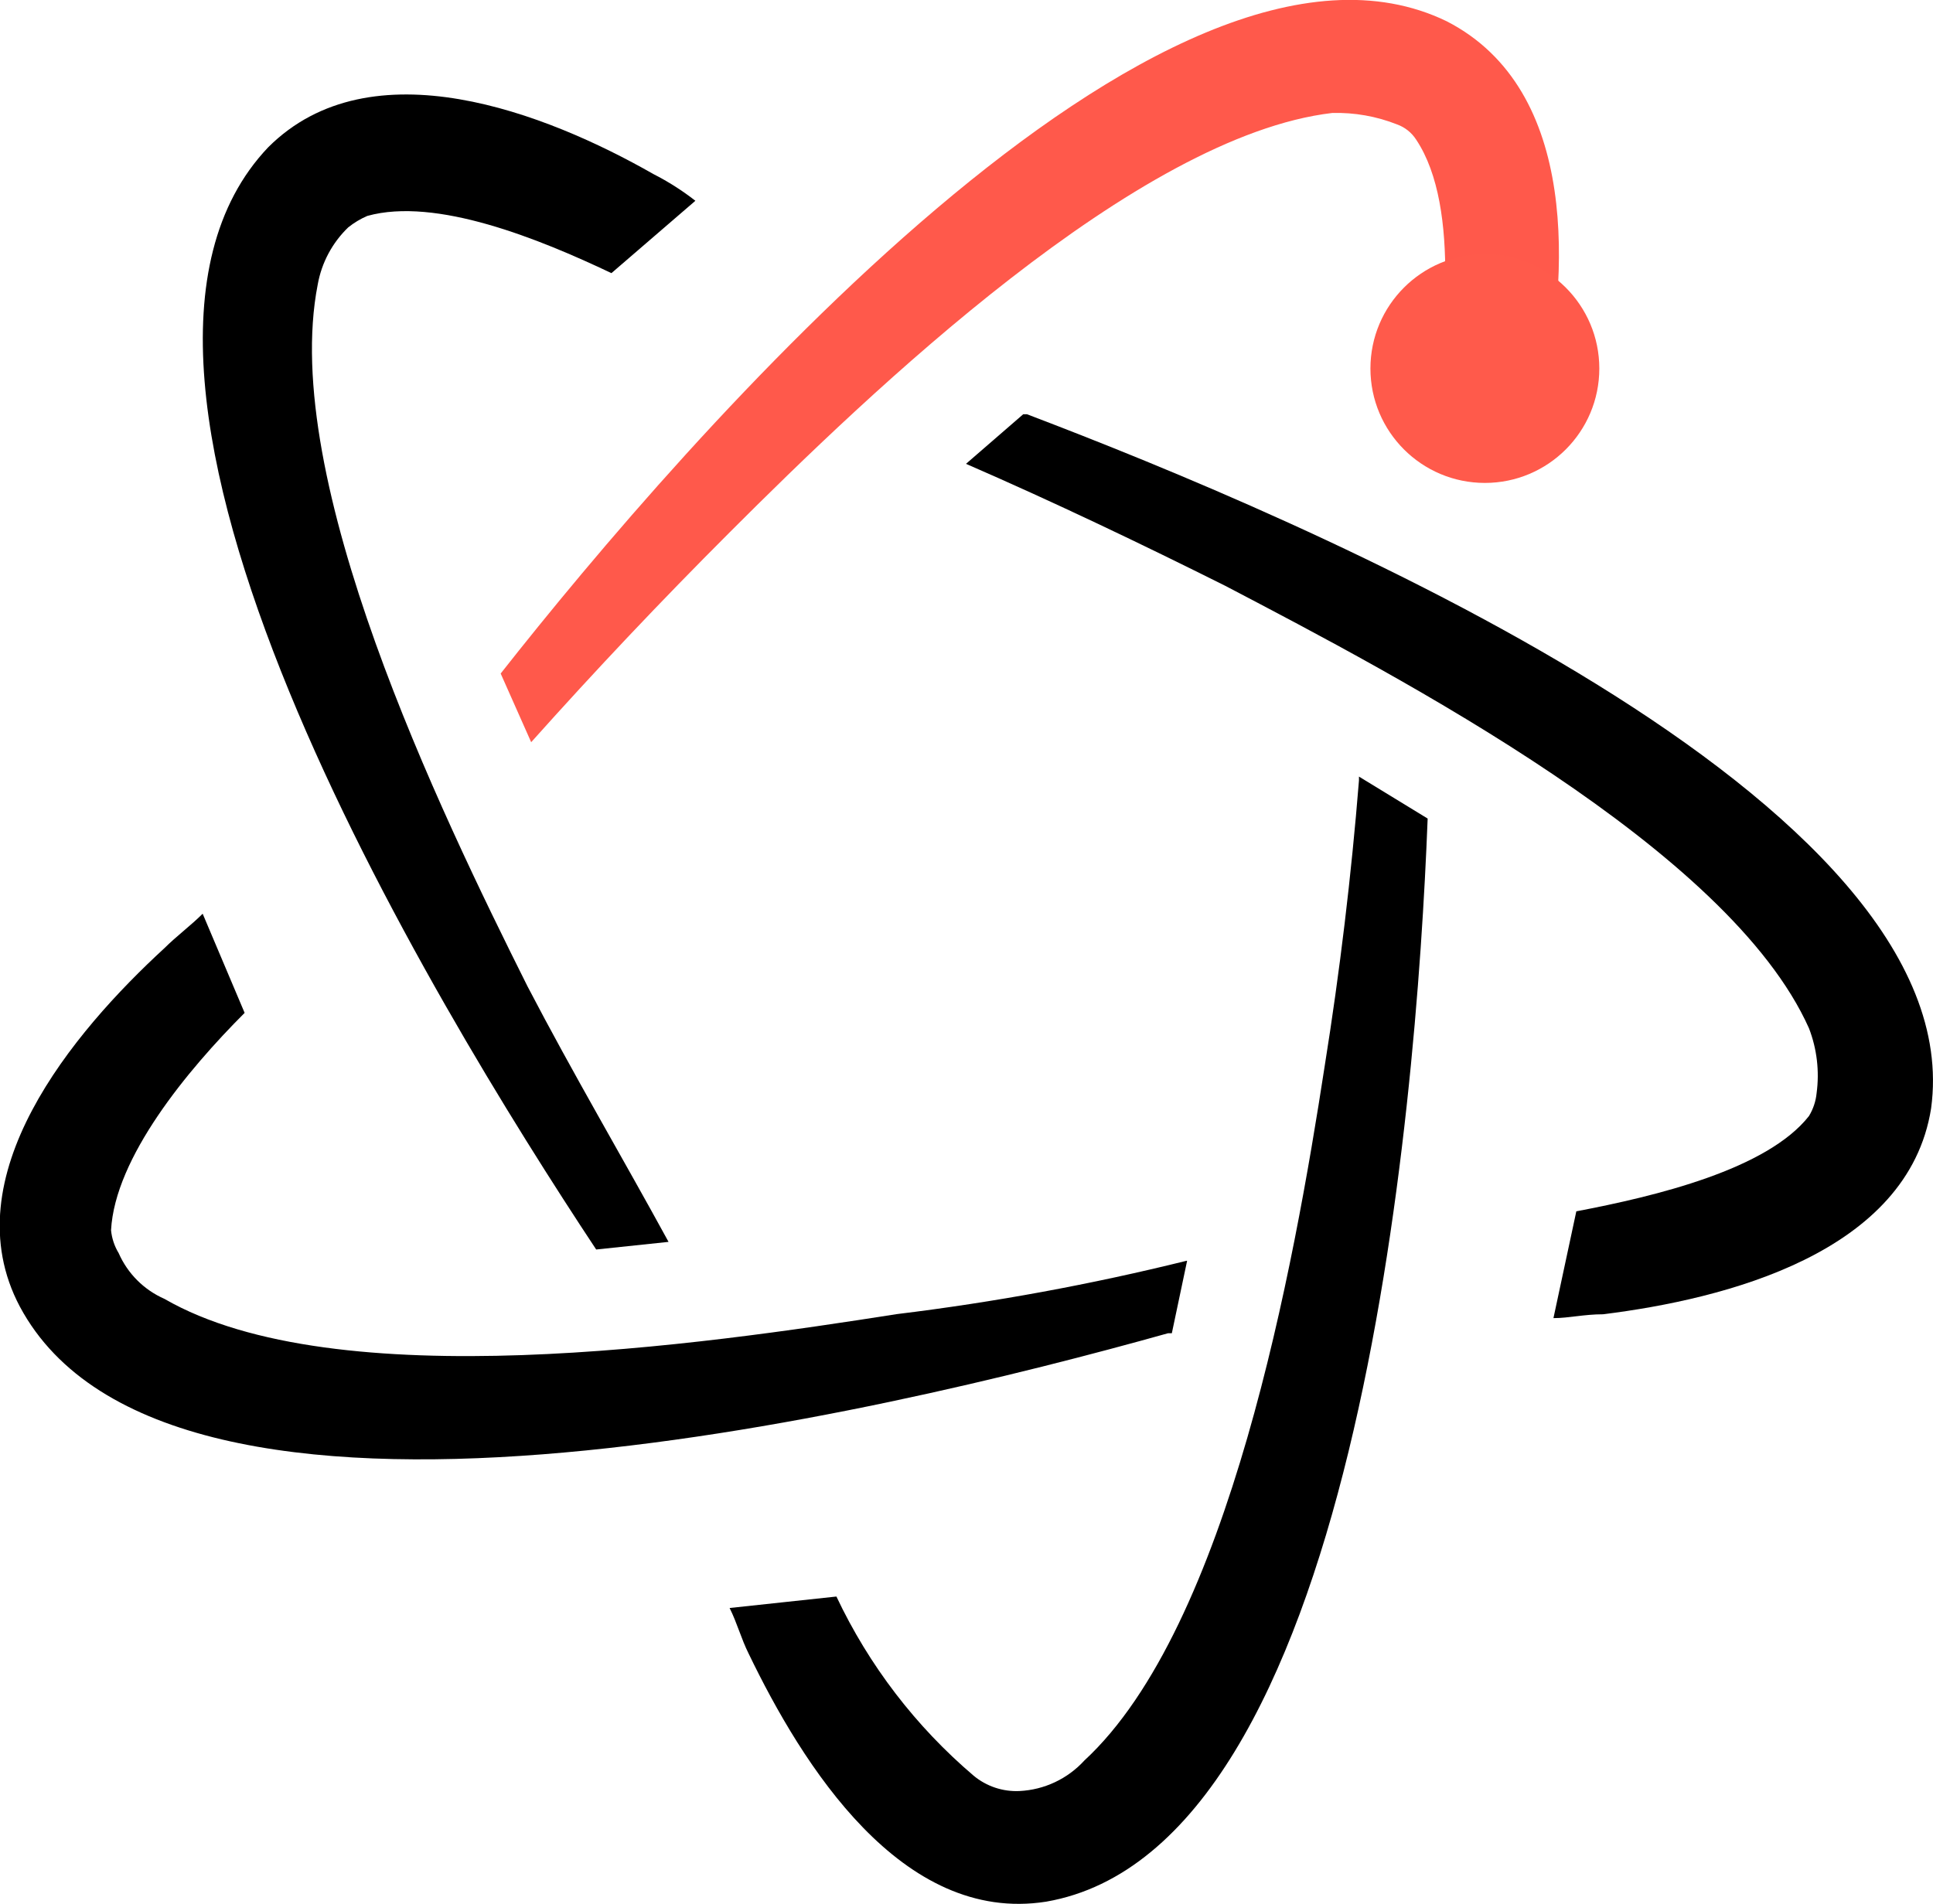
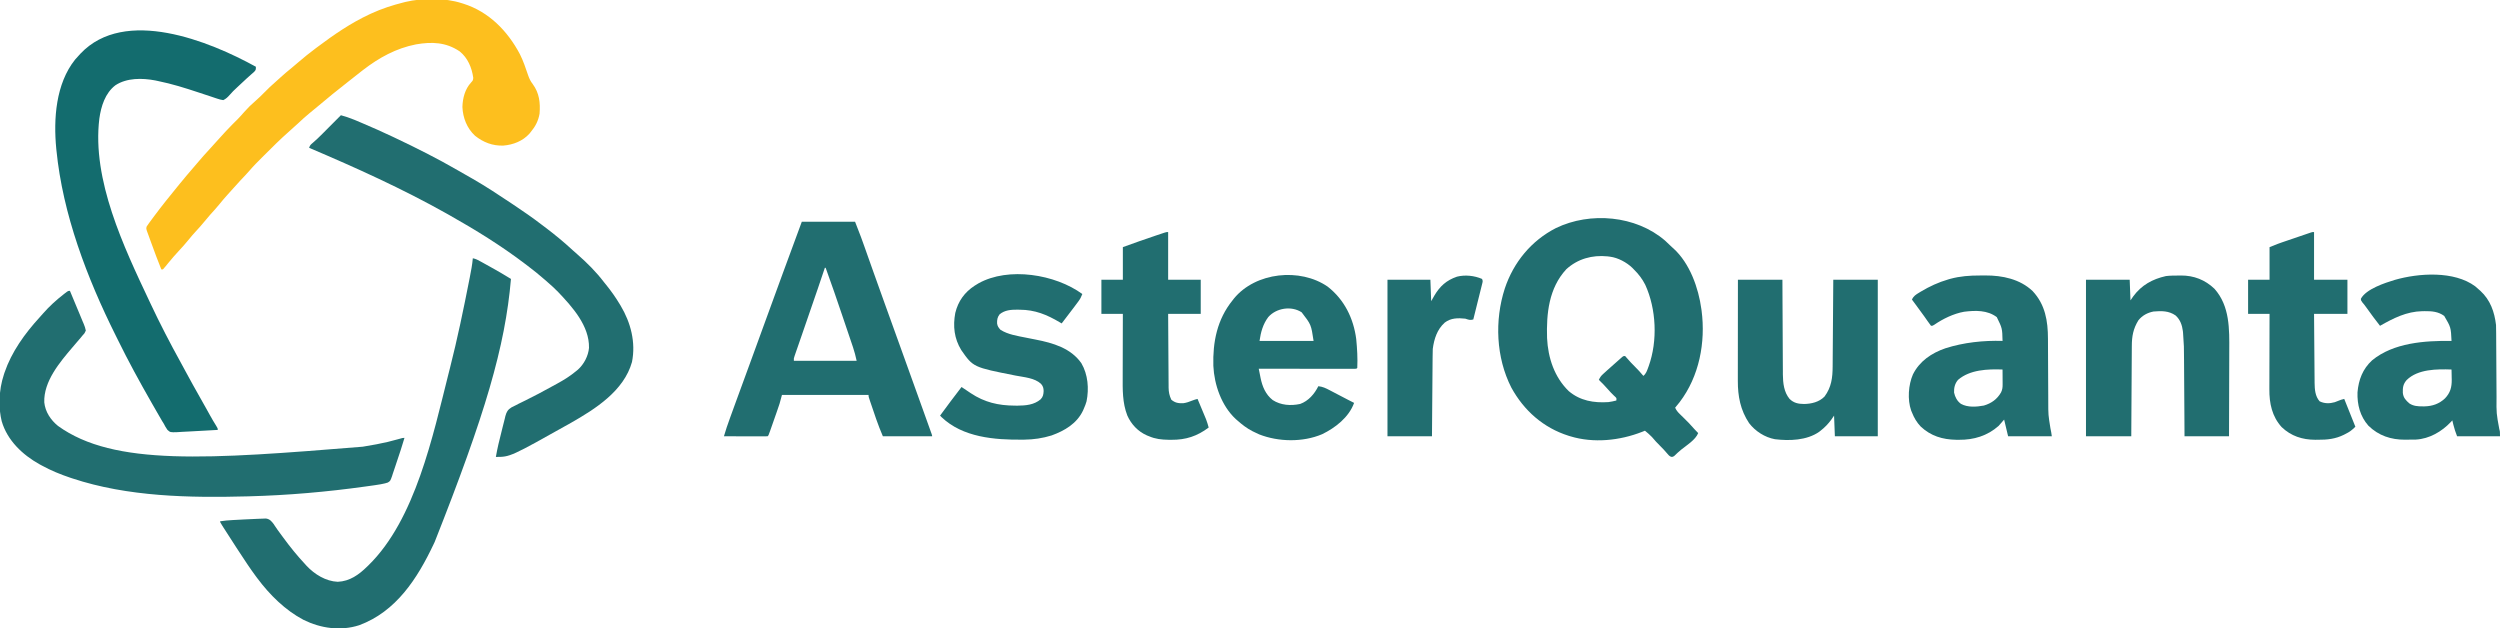
- <svg xmlns="http://www.w3.org/2000/svg" id="Group_26722" data-name="Group 26722" width="34.728" height="34.211" viewBox="0 0 34.728 34.211">
-   <g id="Group_26716" data-name="Group 26716" transform="translate(8.996 0)">
-     <path id="Path_21202" data-name="Path 21202" d="M456.509,341.407c-.069.343-.137.617-.206.891l-1.782-.411c.205-1.439.548-3.906-.274-5.14a.683.683,0,0,0-.343-.274,2.952,2.952,0,0,0-1.165-.206c-3.5.411-8.292,5-10.828,7.538-1.234,1.234-2.4,2.467-3.564,3.769h0l-.548-1.234h0c3.289-4.18,11.924-14.186,17-11.719C457.194,335.856,456.988,339.214,456.509,341.407Z" transform="translate(-437.8 -334.237)" fill="#ff594b" />
-   </g>
-   <g id="Group_26717" data-name="Group 26717" transform="translate(3.642 1.697)">
-     <path id="Path_21203" data-name="Path 21203" d="M438.357,357.332h0l-1.3.137h0c-2.947-4.454-9.8-15.693-5.894-19.805,1.85-1.85,5-.617,6.922.48a4.618,4.618,0,0,1,.754.48h0l-1.508,1.3h0c-1.3-.617-3.152-1.371-4.386-1.028a1.493,1.493,0,0,0-.343.206,1.885,1.885,0,0,0-.548,1.028c-.685,3.5,2.193,9.457,3.769,12.61C436.644,354.316,437.534,355.824,438.357,357.332Z" transform="translate(-429.988 -336.713)" />
-   </g>
-   <g id="Group_26718" data-name="Group 26718" transform="translate(0 16.422)">
-     <path id="Path_21204" data-name="Path 21204" d="M446,364.436l-.274,1.3h-.069c-5.14,1.439-17.955,4.523-20.628-.48-1.234-2.33.959-4.934,2.6-6.442.206-.206.48-.411.685-.617h0l.754,1.782h0c-1.028,1.028-2.33,2.6-2.4,3.906a.974.974,0,0,0,.137.411,1.6,1.6,0,0,0,.822.822c3.084,1.782,9.663.822,13.158.274a43.6,43.6,0,0,0,5.208-.959Z" transform="translate(-424.673 -358.2)" />
-   </g>
-   <g id="Group_26719" data-name="Group 26719" transform="translate(13.108 13.955)">
-     <path id="Path_21205" data-name="Path 21205" d="M456.341,355.354h0c-.206,5.345-1.3,18.5-6.853,19.463-2.6.411-4.386-2.467-5.345-4.455-.137-.274-.206-.548-.343-.822h0l1.919-.206h0a9.624,9.624,0,0,0,2.467,3.221,1.2,1.2,0,0,0,.822.274,1.689,1.689,0,0,0,1.165-.548c2.6-2.4,3.769-8.909,4.317-12.472q.411-2.57.617-5.14V354.6Z" transform="translate(-443.8 -354.6)" />
-   </g>
-   <g id="Group_26720" data-name="Group 26720" transform="translate(17.356 7.445)">
-     <path id="Path_21206" data-name="Path 21206" d="M467.338,357.572c-.411,2.6-3.7,3.427-5.894,3.7-.343,0-.617.069-.891.069h0l.411-1.919h0c1.439-.274,3.427-.754,4.18-1.713a.973.973,0,0,0,.137-.411,2.366,2.366,0,0,0-.137-1.165c-1.439-3.221-7.333-6.3-10.485-7.95-1.508-.754-3.084-1.508-4.66-2.193h0l1.028-.891h.068C455.962,346.95,468.092,352.021,467.338,357.572Z" transform="translate(-450 -345.1)" />
-   </g>
-   <circle id="Ellipse_129" data-name="Ellipse 129" cx="2.056" cy="2.056" r="2.056" transform="translate(24.621 4.566)" fill="#ff5a4b" />
+ <svg xmlns="http://www.w3.org/2000/svg" version="1.1" width="3146" height="790">
+   <path d="M0 0 C2.982 2.664 5.844 5.44 8.707 8.23 C9.339 8.789 9.97 9.347 10.621 9.922 C31.088 28.497 42.146 59.595 45.707 86.23 C45.798 86.864 45.89 87.497 45.984 88.15 C51.206 128.185 43.022 170.898 18.359 203.316 C16.506 205.65 14.631 207.955 12.707 210.23 C14.128 213.476 15.845 215.593 18.375 218.059 C19.104 218.777 19.833 219.495 20.584 220.234 C21.728 221.346 21.728 221.346 22.895 222.48 C27.862 227.332 32.689 232.206 37.193 237.495 C38.635 239.148 40.137 240.699 41.707 242.23 C38.226 250.825 27.356 257.442 20.285 263.109 C17.209 265.64 14.317 268.337 11.461 271.113 C9.707 272.23 9.707 272.23 7.68 272.125 C5.277 271.035 4.229 269.85 2.582 267.793 C-0.227 264.424 -3.165 261.306 -6.293 258.23 C-9.872 254.7 -13.24 251.1 -16.43 247.215 C-19.166 244.301 -22.227 241.789 -25.293 239.23 C-26.433 239.689 -27.572 240.148 -28.746 240.621 C-56.899 251.682 -89.926 255.218 -119.293 246.23 C-120.327 245.917 -120.327 245.917 -121.383 245.597 C-153.127 235.583 -177.549 213.944 -193.453 184.934 C-212.699 147.156 -214.631 100.323 -201.673 60.316 C-190.701 27.328 -168.325 0.061 -137.293 -15.77 C-94.243 -36.604 -36.693 -31.675 0 0 Z M-124.285 36.059 C-146.278 59.849 -149.425 91.861 -148.461 122.763 C-147.257 147.552 -139.28 171.876 -121.168 189.418 C-106.83 201.609 -89.537 204.447 -71.293 203.23 C-67.835 202.771 -64.672 202.117 -61.293 201.23 C-60.973 198.28 -60.973 198.28 -62.578 196.688 C-63.165 196.145 -63.751 195.602 -64.355 195.043 C-66.957 192.556 -69.392 190.03 -71.73 187.293 C-75.377 183.058 -79.296 179.134 -83.293 175.23 C-81.993 172.334 -80.658 170.379 -78.316 168.242 C-77.732 167.704 -77.147 167.166 -76.545 166.612 C-75.926 166.053 -75.306 165.494 -74.668 164.918 C-74.035 164.339 -73.402 163.76 -72.75 163.164 C-68.318 159.123 -63.842 155.138 -59.293 151.23 C-58.645 150.653 -57.996 150.075 -57.328 149.48 C-56.698 148.924 -56.067 148.367 -55.418 147.793 C-54.864 147.299 -54.309 146.806 -53.738 146.297 C-52.293 145.23 -52.293 145.23 -50.293 145.23 C-48.918 146.629 -48.918 146.629 -47.293 148.605 C-44.414 152.001 -41.403 155.169 -38.23 158.293 C-34.358 162.118 -30.759 166.035 -27.293 170.23 C-23.894 167.53 -22.732 163.867 -21.293 159.918 C-20.901 158.856 -20.901 158.856 -20.501 157.773 C-9.204 126.19 -10.944 86.052 -24.922 55.562 C-28.699 48.086 -33.348 42.103 -39.293 36.23 C-39.907 35.595 -40.52 34.959 -41.152 34.305 C-48.36 27.359 -59.267 21.497 -69.293 20.23 C-70.316 20.099 -71.34 19.968 -72.395 19.832 C-91.607 17.915 -109.889 22.886 -124.285 36.059 Z " fill="#216E70" transform="translate(2095.293,302.7695)" />
+   <path d="M0 0 C0.679 0.209 1.359 0.418 2.059 0.633 C34.158 10.759 57.679 34.816 73.212 64.128 C77.575 72.778 80.612 82.024 83.744 91.173 C85.182 95.23 86.771 98.442 89.438 101.875 C97.742 113.252 99.054 125.285 98 139 C96.432 148.004 92.817 155.02 87 162 C86.426 162.709 85.853 163.418 85.262 164.148 C76.852 173.549 64.709 178.223 52.363 179.211 C39.003 179.706 27.118 175.127 16.75 166.812 C6.554 157.306 1.518 144.337 0.902 130.621 C1.201 119.558 4.145 108.088 11.812 99.812 C14.211 97.174 14.211 97.174 14.562 93.938 C12.733 81.129 7.717 68.909 -2.578 60.629 C-19.79 49.053 -37.487 48.377 -57.484 51.84 C-82.643 56.769 -103.909 68.533 -124 84 C-124.633 84.486 -125.266 84.973 -125.917 85.474 C-129.402 88.166 -132.856 90.896 -136.297 93.644 C-138.67 95.533 -141.057 97.403 -143.445 99.273 C-156.201 109.267 -168.825 119.413 -181.166 129.918 C-184.548 132.791 -187.974 135.598 -191.438 138.375 C-196.452 142.451 -201.18 146.789 -205.879 151.22 C-209.529 154.661 -213.258 157.991 -217.042 161.285 C-228.16 171.024 -238.605 181.501 -249.062 191.938 C-249.651 192.523 -250.239 193.109 -250.845 193.712 C-256.544 199.392 -262.203 205.052 -267.427 211.178 C-270.94 215.247 -274.699 219.098 -278.395 223 C-282.163 226.994 -285.833 231.054 -289.433 235.201 C-291.38 237.436 -293.375 239.625 -295.375 241.812 C-298.504 245.275 -301.505 248.807 -304.438 252.438 C-308.299 257.213 -312.377 261.737 -316.535 266.254 C-318.927 268.919 -321.193 271.648 -323.438 274.438 C-327.096 278.973 -330.947 283.257 -334.914 287.519 C-337.904 290.752 -340.738 294.067 -343.5 297.5 C-347.614 302.61 -351.987 307.42 -356.441 312.23 C-360.626 316.76 -364.684 321.375 -368.578 326.156 C-369.03 326.708 -369.482 327.26 -369.947 327.828 C-370.845 328.928 -371.738 330.032 -372.625 331.141 C-373.706 332.464 -374.849 333.737 -376 335 C-376.66 335 -377.32 335 -378 335 C-382.487 323.91 -386.658 312.697 -390.721 301.446 C-391.282 299.899 -391.849 298.353 -392.421 296.809 C-393.234 294.61 -394.027 292.404 -394.816 290.195 C-395.067 289.529 -395.318 288.863 -395.576 288.177 C-397.183 283.587 -397.183 283.587 -396.316 280.804 C-395.882 280.208 -395.447 279.613 -395 279 C-394.559 278.348 -394.117 277.696 -393.662 277.024 C-393.156 276.338 -392.65 275.652 -392.129 274.945 C-391.56 274.173 -390.992 273.401 -390.406 272.605 C-389.798 271.786 -389.189 270.968 -388.562 270.125 C-387.933 269.275 -387.303 268.425 -386.655 267.55 C-377.593 255.365 -368.078 243.562 -358.472 231.804 C-357.177 230.217 -355.887 228.627 -354.598 227.035 C-349.035 220.185 -343.309 213.486 -337.548 206.803 C-336.022 205.025 -334.504 203.24 -332.988 201.453 C-327.547 195.045 -322.018 188.749 -316.271 182.613 C-313.66 179.821 -311.106 176.991 -308.598 174.105 C-305.067 170.051 -301.432 166.105 -297.75 162.188 C-297.1 161.495 -296.451 160.802 -295.781 160.088 C-291.068 155.083 -286.242 150.215 -281.352 145.383 C-278.682 142.678 -276.21 139.849 -273.738 136.965 C-269.269 131.913 -264.45 127.181 -259.312 122.812 C-255.334 119.408 -251.68 115.719 -248 112 C-243.78 107.74 -239.556 103.573 -234.977 99.695 C-232.491 97.564 -230.096 95.343 -227.688 93.125 C-223.226 89.056 -218.641 85.2 -213.941 81.41 C-211.223 79.183 -208.559 76.908 -205.905 74.605 C-198.81 68.454 -191.522 62.622 -184 57 C-182.946 56.207 -182.946 56.207 -181.871 55.398 C-161.059 39.762 -139.656 25.012 -116 14 C-114.926 13.499 -114.926 13.499 -113.83 12.988 C-100.639 6.932 -87.072 2.525 -73 -1 C-72.223 -1.195 -71.446 -1.39 -70.646 -1.591 C-48.97 -6.703 -21.239 -6.807 0 0 Z " fill="#FDBF1E" transform="translate(581,4)" />
+   <path d="M0 0 C0 4 0 4 -2.246 6.453 C-3.301 7.396 -4.365 8.327 -5.438 9.25 C-6.633 10.314 -7.827 11.379 -9.02 12.445 C-9.662 13.015 -10.305 13.585 -10.967 14.173 C-13.836 16.752 -16.637 19.4 -19.436 22.055 C-20.896 23.435 -22.364 24.807 -23.84 26.17 C-27.044 29.134 -30.133 32.062 -32.93 35.418 C-35.564 38.385 -37.46 40.215 -41 42 C-43.845 41.596 -45.965 41.076 -48.625 40.133 C-49.363 39.893 -50.102 39.654 -50.862 39.407 C-53.249 38.626 -55.624 37.813 -58 37 C-59.575 36.481 -61.151 35.965 -62.729 35.451 C-65.972 34.391 -69.213 33.321 -72.45 32.241 C-89.146 26.681 -105.732 21.51 -123 18 C-124.208 17.738 -125.416 17.477 -126.66 17.207 C-143.127 14.105 -162.353 13.861 -176.754 23.285 C-189.686 33.159 -194.822 49.727 -196.984 65.275 C-206.456 142.375 -166.142 226.952 -134 295 C-133.536 295.99 -133.072 296.98 -132.594 298 C-120.759 323.218 -107.928 347.953 -94.462 372.337 C-92.354 376.176 -90.281 380.034 -88.204 383.89 C-82.381 394.699 -76.416 405.42 -70.348 416.094 C-67.962 420.292 -65.598 424.502 -63.246 428.719 C-62.308 430.4 -62.308 430.4 -61.351 432.115 C-60.151 434.269 -58.953 436.423 -57.756 438.578 C-55.297 442.987 -52.817 447.346 -50.094 451.598 C-48 455 -48 455 -48 457 C-55.83 457.494 -63.661 457.933 -71.498 458.3 C-75.137 458.473 -78.774 458.664 -82.41 458.9 C-85.923 459.127 -89.435 459.303 -92.953 459.444 C-94.939 459.537 -96.923 459.682 -98.907 459.828 C-107.75 460.124 -107.75 460.124 -111.308 456.925 C-113.131 454.362 -114.596 451.811 -116 449 C-116.927 447.528 -116.927 447.528 -117.874 446.027 C-118.341 445.22 -118.808 444.413 -119.289 443.582 C-119.831 442.65 -120.373 441.718 -120.932 440.757 C-121.77 439.3 -121.77 439.3 -122.625 437.812 C-123.226 436.774 -123.827 435.735 -124.447 434.665 C-126.305 431.447 -128.154 428.225 -130 425 C-130.566 424.011 -131.132 423.023 -131.715 422.004 C-146.456 396.195 -160.731 370.089 -173.82 343.397 C-174.683 341.643 -175.553 339.891 -176.426 338.142 C-212.48 265.81 -242.967 185.934 -251 105 C-251.071 104.301 -251.141 103.602 -251.214 102.882 C-254.796 65.606 -251.814 21.495 -227.562 -8.938 C-226.065 -10.646 -224.545 -12.334 -223 -14 C-222.242 -14.838 -221.484 -15.676 -220.703 -16.539 C-164.9 -75.443 -58.522 -32.324 0 0 Z " fill="#136C6E" transform="translate(322,84)" />
+   <path d="M0 0 C3.82 0.699 6.827 2.411 10.207 4.281 C10.805 4.611 11.404 4.941 12.02 5.281 C13.954 6.349 15.883 7.424 17.812 8.5 C19.131 9.231 20.45 9.962 21.768 10.693 C30.623 15.615 39.396 20.65 48 26 C40.683 111.554 15.433 196.681 -48 357 C-48.422 357.893 -48.843 358.785 -49.278 359.705 C-69.767 403.02 -96.415 444.565 -143.086 461.809 C-166.422 469.321 -191.453 465.725 -213.068 455.014 C-236.032 442.963 -255.569 423.531 -270.992 402.918 C-271.639 402.054 -272.285 401.191 -272.951 400.301 C-280.302 390.379 -287.069 380.089 -293.812 369.75 C-295.056 367.856 -296.3 365.963 -297.545 364.07 C-303.065 355.661 -308.538 347.223 -313.887 338.703 C-314.309 338.032 -314.732 337.361 -315.167 336.669 C-318 332.123 -318 332.123 -318 331 C-312.851 330.192 -307.769 329.734 -302.566 329.465 C-301.771 329.422 -300.975 329.379 -300.156 329.335 C-298.476 329.245 -296.796 329.157 -295.115 329.07 C-292.601 328.939 -290.087 328.801 -287.572 328.662 C-283.502 328.442 -279.431 328.256 -275.358 328.096 C-273.794 328.032 -272.23 327.961 -270.667 327.883 C-268.477 327.777 -266.289 327.704 -264.098 327.641 C-262.849 327.593 -261.6 327.546 -260.313 327.497 C-255.489 328.229 -253.441 330.787 -250.548 334.53 C-250.216 335.057 -249.885 335.585 -249.543 336.129 C-247.154 339.799 -244.593 343.313 -241.984 346.829 C-240.781 348.45 -239.584 350.076 -238.393 351.706 C-229.902 363.322 -220.839 374.495 -211 385 C-210.456 385.608 -209.912 386.217 -209.352 386.844 C-199.254 397.68 -185.021 406.499 -170 407.125 C-154.915 406.496 -143.439 398.256 -133 388 C-132.456 387.476 -131.912 386.952 -131.351 386.413 C-72.257 328.755 -50.264 223.211 -30.62 145.451 C-30.03 143.119 -29.436 140.788 -28.842 138.458 C-19.424 101.456 -11.655 64.025 -4.312 26.562 C-4.146 25.716 -3.979 24.87 -3.808 23.998 C-2.244 16.026 -0.698 8.105 0 0 Z " fill="#216E70" transform="translate(595,325)" />
+   <path d="M0 0 C5.765 1.659 11.375 3.426 16.914 5.75 C17.827 6.131 17.827 6.131 18.758 6.52 C20.716 7.341 22.671 8.17 24.625 9 C25.645 9.431 25.645 9.431 26.685 9.87 C39.579 15.319 52.345 21.016 65 27 C66.641 27.774 66.641 27.774 68.315 28.564 C95.056 41.222 121.516 54.511 147.126 69.34 C150.25 71.145 153.384 72.93 156.52 74.715 C158.763 75.997 161.007 77.279 163.25 78.562 C164.242 79.127 165.235 79.692 166.258 80.274 C182.771 89.771 198.661 100.304 214.5 110.875 C215.35 111.441 216.199 112.008 217.075 112.591 C229.298 120.749 241.349 129.037 253 138 C254.135 138.855 255.27 139.71 256.406 140.562 C268.505 149.691 280.31 159.297 291.41 169.621 C293.473 171.516 295.564 173.35 297.688 175.176 C309.741 185.693 321.301 197.265 331 210 C331.881 211.095 332.766 212.187 333.652 213.277 C340.037 221.168 345.798 229.283 351 238 C351.347 238.573 351.693 239.145 352.05 239.735 C364.784 261.064 371.24 285.918 366.281 310.574 C356.105 346.937 320.153 369.662 289.25 387.25 C213.064 430 213.064 430 195 430 C196.849 419.185 199.407 408.609 202.156 397.992 C202.72 395.784 203.268 393.572 203.801 391.356 C204.58 388.126 205.409 384.913 206.25 381.699 C206.476 380.715 206.703 379.73 206.936 378.716 C208.434 373.243 209.949 370.516 214.866 367.519 C216.562 366.649 218.272 365.805 220 365 C221.047 364.444 222.094 363.889 223.173 363.316 C224.518 362.661 224.518 362.661 225.891 361.992 C226.919 361.487 227.947 360.981 229.006 360.46 C230.077 359.937 231.147 359.414 232.25 358.875 C243.511 353.308 254.58 347.465 265.555 341.355 C267.862 340.077 270.179 338.818 272.5 337.566 C280.897 333.004 288.615 328.116 296 322 C296.749 321.389 297.498 320.778 298.27 320.148 C305.887 313.303 311.282 302.97 312.203 292.746 C312.766 265.032 291.311 241.349 273.41 222.504 C269.149 218.083 264.666 213.989 260 210 C258.909 209.048 257.82 208.094 256.73 207.141 C249.63 200.952 242.375 195.015 234.832 189.372 C233.557 188.417 232.285 187.458 231.016 186.495 C201.302 163.967 169.452 144.299 137 126 C135.297 125.039 135.297 125.039 133.56 124.059 C77.482 92.498 19.152 66.188 -40 41 C-38.889 37.666 -38.051 36.961 -35.41 34.779 C-31.213 31.216 -27.313 27.442 -23.438 23.535 C-22.761 22.857 -22.084 22.179 -21.387 21.48 C-19.255 19.343 -17.128 17.203 -15 15.062 C-13.543 13.601 -12.086 12.139 -10.629 10.678 C-7.083 7.121 -3.541 3.561 0 0 Z " fill="#216E70" transform="translate(429,145)" />
+   <path d="M0 0 C2.96 6.995 5.877 14.007 8.765 21.033 C9.752 23.421 10.75 25.805 11.757 28.185 C13.203 31.605 14.612 35.039 16.016 38.477 C16.474 39.539 16.932 40.602 17.404 41.697 C18.522 44.488 19.486 47.037 20 50 C18.393 53.543 18.393 53.543 16 56 C14.859 57.402 14.859 57.402 13.695 58.832 C12.847 59.816 11.999 60.799 11.125 61.812 C10.146 62.96 9.169 64.109 8.191 65.258 C6.568 67.162 4.943 69.066 3.316 70.968 C-12.826 89.9 -33.224 113.96 -32.277 140.348 C-31.024 152.334 -24.261 162.462 -15 170 C55.48 220.837 173.908 211.914 368.493 196.127 C373.629 195.277 378.754 194.372 383.875 193.438 C385.002 193.234 385.002 193.234 386.152 193.026 C395.344 191.344 404.32 189.207 413.296 186.603 C418.824 185 418.824 185 421 185 C418.045 195.02 414.813 204.932 411.432 214.816 C410.725 216.905 410.031 218.999 409.35 221.097 C408.358 224.149 407.321 227.182 406.273 230.215 C405.832 231.621 405.832 231.621 405.382 233.056 C403.159 239.285 403.159 239.285 400.024 241.22 C397.683 242.049 395.445 242.574 393 243 C392.309 243.141 391.617 243.283 390.905 243.429 C388.803 243.824 386.704 244.137 384.586 244.43 C383.795 244.545 383.004 244.66 382.189 244.779 C379.586 245.155 376.981 245.516 374.375 245.875 C373.01 246.066 373.01 246.066 371.618 246.261 C323.254 253.019 274.507 257.243 225.688 258.562 C224.542 258.594 224.542 258.594 223.374 258.626 C150.544 260.573 72.82 259.195 3 236 C2.048 235.684 1.096 235.368 0.116 235.043 C-12.087 230.93 -23.699 226.176 -35 220 C-36.053 219.437 -37.106 218.873 -38.191 218.293 C-59.623 206.362 -78.802 188.242 -85.846 164.1 C-87.784 156.156 -88.545 148.668 -88.5 140.5 C-88.495 139.287 -88.49 138.074 -88.485 136.823 C-88.273 125.713 -86.445 115.542 -83 105 C-82.781 104.328 -82.561 103.655 -82.335 102.962 C-73.445 76.784 -56.705 53.682 -38.238 33.461 C-36.76 31.836 -35.299 30.195 -33.855 28.539 C-25.978 19.54 -17.304 11.641 -7.875 4.312 C-7.04 3.661 -7.04 3.661 -6.188 2.996 C-2.25 0 -2.25 0 0 0 Z " fill="#216E70" transform="translate(88,366)" />
+   <path d="M0 0 C22.11 0 44.22 0 67 0 C75.031 20.652 75.031 20.652 78.645 30.906 C79.052 32.054 79.459 33.202 79.878 34.384 C80.967 37.453 82.053 40.523 83.138 43.593 C84.998 48.852 86.867 54.109 88.734 59.366 C89.208 60.704 89.683 62.042 90.158 63.379 C94.798 76.454 99.482 89.512 104.188 102.562 C104.737 104.088 104.737 104.088 105.298 105.644 C107.138 110.749 108.979 115.853 110.82 120.957 C114.447 131.011 118.067 141.068 121.688 151.125 C122.048 152.127 122.409 153.129 122.781 154.162 C129.277 172.205 135.766 190.25 142.253 208.297 C142.984 210.33 143.715 212.363 144.446 214.397 C147.404 222.625 150.36 230.854 153.313 239.085 C154.025 241.069 154.737 243.052 155.45 245.036 C156.639 248.345 157.826 251.656 159.012 254.966 C159.675 256.816 160.34 258.666 161.004 260.515 C161.399 261.617 161.793 262.719 162.199 263.854 C162.723 265.313 162.723 265.313 163.257 266.802 C164 269 164 269 164 270 C143.54 270 123.08 270 102 270 C99.025 262.859 96.141 255.883 93.668 248.586 C93.386 247.764 93.105 246.942 92.815 246.096 C92.231 244.388 91.649 242.679 91.069 240.969 C90.177 238.343 89.277 235.72 88.377 233.098 C87.807 231.427 87.237 229.757 86.668 228.086 C86.399 227.303 86.131 226.519 85.854 225.712 C84 220.231 84 220.231 84 218 C48.03 218 12.06 218 -25 218 C-25.99 221.63 -26.98 225.26 -28 229 C-29.076 232.279 -30.172 235.536 -31.32 238.789 C-31.624 239.659 -31.929 240.529 -32.242 241.425 C-32.877 243.239 -33.514 245.052 -34.153 246.865 C-35.134 249.652 -36.109 252.441 -37.082 255.23 C-37.703 257 -38.324 258.77 -38.945 260.539 C-39.237 261.374 -39.529 262.21 -39.829 263.07 C-41.885 268.885 -41.885 268.885 -43 270 C-44.719 270.094 -46.441 270.117 -48.162 270.114 C-49.263 270.113 -50.364 270.113 -51.499 270.113 C-52.697 270.108 -53.895 270.103 -55.129 270.098 C-56.348 270.096 -57.568 270.095 -58.824 270.093 C-62.737 270.088 -66.65 270.075 -70.562 270.062 C-73.208 270.057 -75.853 270.053 -78.498 270.049 C-84.999 270.038 -91.499 270.021 -98 270 C-95.871 262.573 -93.39 255.316 -90.746 248.059 C-90.127 246.35 -90.127 246.35 -89.496 244.606 C-88.378 241.524 -87.259 238.443 -86.138 235.362 C-85.192 232.761 -84.248 230.16 -83.304 227.558 C-76.887 209.873 -70.417 192.206 -63.914 174.552 C-57.862 158.122 -51.883 141.666 -45.932 125.2 C-38.661 105.081 -31.348 84.98 -23.926 64.916 C-20.21 54.869 -16.51 44.817 -12.807 34.764 C-8.539 23.176 -4.269 11.588 0 0 Z M29 58 C28.693 58.909 28.693 58.909 28.38 59.837 C25.735 67.663 23.088 75.488 20.438 83.312 C20.224 83.943 20.01 84.574 19.79 85.223 C13.228 104.593 6.589 123.934 -0.19 143.23 C-2.793 150.642 -5.39 158.057 -7.914 165.496 C-8.318 166.683 -8.723 167.869 -9.139 169.092 C-10.142 171.974 -10.142 171.974 -10 175 C16.07 175 42.14 175 69 175 C67.702 169.157 66.372 163.692 64.453 158.079 C64.206 157.342 63.958 156.606 63.703 155.847 C62.89 153.431 62.07 151.018 61.25 148.605 C60.671 146.892 60.093 145.178 59.514 143.464 C58.3 139.868 57.083 136.274 55.863 132.679 C54.33 128.162 52.803 123.643 51.278 119.123 C44.379 98.677 37.363 78.284 30 58 C29.67 58 29.34 58 29 58 Z " fill="#216E70" transform="translate(1009,279)" />
+   <path d="M0 0 C2.308 0.003 4.615 -0.02 6.922 -0.046 C28.184 -0.136 50.322 4.469 66.254 19.566 C82.166 36.515 85.576 57.169 85.6 79.608 C85.605 80.678 85.61 81.747 85.615 82.85 C85.626 85.154 85.634 87.458 85.641 89.762 C85.653 93.422 85.673 97.081 85.694 100.741 C85.755 111.139 85.81 121.538 85.843 131.937 C85.864 138.317 85.9 144.697 85.944 151.076 C85.958 153.492 85.967 155.908 85.97 158.324 C85.978 175.428 85.978 175.428 88.705 192.25 C89.501 195.561 89.96 198.945 90.442 202.316 C72.292 202.316 54.142 202.316 35.442 202.316 C33.792 195.386 32.142 188.456 30.442 181.316 C28.132 183.956 25.822 186.596 23.442 189.316 C9.235 201.837 -7.732 206.915 -26.371 206.753 C-27.602 206.745 -28.834 206.737 -30.103 206.728 C-47.079 206.413 -61.846 201.976 -74.496 190.128 C-79.579 184.719 -82.858 179.204 -85.558 172.316 C-85.896 171.514 -86.234 170.712 -86.582 169.886 C-91.365 156.149 -90.054 137.677 -84.339 124.507 C-75.931 107.666 -60.804 97.563 -43.399 91.573 C-20.31 84.23 4.28 81.619 28.442 82.316 C28.079 66.425 28.079 66.425 21.192 52.378 C9.263 43.431 -5.564 43.855 -19.892 45.6 C-33.169 47.992 -46.473 54.438 -57.519 62.031 C-59.558 63.316 -59.558 63.316 -61.558 63.316 C-63.062 61.411 -64.441 59.504 -65.808 57.503 C-66.695 56.233 -67.583 54.963 -68.472 53.695 C-68.958 53 -69.445 52.305 -69.946 51.59 C-72.966 47.33 -76.079 43.139 -79.183 38.941 C-79.811 38.09 -80.439 37.24 -81.086 36.363 C-82.576 34.347 -84.067 32.331 -85.558 30.316 C-83.621 25.857 -80.544 24.016 -76.496 21.566 C-75.782 21.13 -75.068 20.695 -74.332 20.246 C-63.323 13.661 -52.203 8.532 -39.871 4.941 C-38.643 4.582 -38.643 4.582 -37.391 4.217 C-25.047 0.845 -12.727 -0.036 0 0 Z M-27.558 131.316 C-31.507 135.866 -32.823 141.399 -32.558 147.316 C-31.298 153.067 -28.746 157.978 -23.933 161.507 C-15.482 166.244 -4.277 165.39 4.958 163.656 C14.435 160.849 21.618 155.705 26.567 147.113 C28.312 143.529 28.56 140.702 28.54 136.773 C28.536 135.7 28.533 134.626 28.53 133.521 C28.521 132.401 28.513 131.282 28.504 130.128 C28.5 128.997 28.495 127.866 28.491 126.7 C28.479 123.905 28.462 121.111 28.442 118.316 C9.725 117.61 -12.692 118.458 -27.558 131.316 Z " fill="#216E70" transform="translate(2491.558,346.6843)" />
+   <path d="M0 0 C1.416 1.206 2.812 2.436 4.188 3.688 C4.935 4.332 5.683 4.977 6.453 5.641 C19.001 17.164 24.232 32.097 26.188 48.688 C26.339 52.336 26.352 55.982 26.361 59.633 C26.368 60.714 26.374 61.794 26.381 62.908 C26.395 65.248 26.407 67.587 26.417 69.927 C26.434 73.64 26.457 77.354 26.482 81.067 C26.553 91.624 26.613 102.18 26.664 112.737 C26.696 119.203 26.738 125.669 26.785 132.135 C26.8 134.588 26.813 137.041 26.821 139.494 C26.632 159.806 26.632 159.806 30.312 179.688 C31.188 182.688 31.188 182.688 31.188 188.688 C13.367 188.688 -4.452 188.688 -22.812 188.688 C-24.69 183.682 -26.282 179.29 -27.5 174.188 C-27.751 173.146 -28.003 172.104 -28.262 171.031 C-28.443 170.258 -28.625 169.484 -28.812 168.688 C-29.384 169.317 -29.955 169.946 -30.543 170.594 C-42.085 182.778 -57.506 191.876 -74.652 192.849 C-78.039 192.895 -81.425 192.923 -84.812 192.938 C-86.547 192.968 -86.547 192.968 -88.316 193 C-105.989 193.079 -121.602 187.924 -134.406 175.402 C-144.859 163.609 -148.646 148.856 -148.125 133.34 C-146.774 117.55 -141.601 104.049 -129.805 93.148 C-102.76 70.905 -63.381 68.295 -29.812 68.688 C-30.627 51.546 -30.627 51.546 -39 37.25 C-46.433 31.846 -54.412 31.157 -63.375 31.25 C-64.434 31.26 -65.493 31.269 -66.585 31.28 C-86.516 31.726 -102.771 40.049 -119.812 49.688 C-125.512 42.387 -131.083 35.024 -136.412 27.447 C-138.237 24.858 -140.062 22.406 -142.164 20.031 C-143.812 17.688 -143.812 17.688 -143.844 15.605 C-137.24 3.323 -113.688 -4.287 -101.188 -8.098 C-71.095 -16.732 -26.583 -19.731 0 0 Z M-86.289 117.949 C-90.744 123.033 -91.312 127.502 -91.09 134.074 C-90.434 140.251 -87.308 143.502 -82.824 147.391 C-77.558 150.786 -72.197 151.075 -66.125 151.062 C-65.331 151.061 -64.536 151.059 -63.718 151.058 C-53.849 150.853 -45.258 147.851 -38.004 140.973 C-31.342 133.978 -29.448 126.998 -29.549 117.432 C-29.574 116.505 -29.599 115.579 -29.625 114.625 C-29.639 113.664 -29.652 112.703 -29.666 111.713 C-29.701 109.37 -29.75 107.029 -29.812 104.688 C-48.32 104.04 -72.214 104.082 -86.289 117.949 Z " fill="#216E70" transform="translate(3114.812,360.3125)" />
+   <path d="M0 0 C1.065 -0.021 2.13 -0.041 3.227 -0.062 C19.501 -0.142 33.768 5.338 45.594 16.684 C64.977 38.49 64.34 67.47 64.179 94.841 C64.16 98.63 64.159 102.419 64.155 106.207 C64.146 113.35 64.121 120.493 64.091 127.636 C64.057 135.781 64.041 143.927 64.026 152.072 C63.995 168.798 63.94 185.524 63.875 202.25 C45.395 202.25 26.915 202.25 7.875 202.25 C7.826 193.796 7.777 185.343 7.727 176.633 C7.687 170.56 7.645 164.487 7.603 158.414 C7.547 150.568 7.495 142.723 7.453 134.877 C7.42 128.661 7.38 122.444 7.332 116.228 C7.307 112.944 7.286 109.66 7.272 106.377 C7.222 89.123 7.222 89.123 6.009 71.921 C5.901 70.879 5.901 70.879 5.791 69.816 C4.856 62.281 2.346 55.372 -3.379 50.223 C-11.87 44.278 -21.08 44.41 -31.125 45.25 C-38.771 46.761 -45.163 50.181 -50.125 56.25 C-56.702 66.899 -58.421 76.433 -58.444 88.725 C-58.459 90.57 -58.459 90.57 -58.474 92.452 C-58.5 95.803 -58.517 99.153 -58.53 102.504 C-58.545 106.014 -58.572 109.524 -58.598 113.034 C-58.644 119.671 -58.681 126.308 -58.714 132.944 C-58.756 141.247 -58.812 149.549 -58.867 157.852 C-58.966 172.651 -59.044 187.45 -59.125 202.25 C-77.935 202.25 -96.745 202.25 -116.125 202.25 C-116.125 137.24 -116.125 72.23 -116.125 5.25 C-97.975 5.25 -79.825 5.25 -61.125 5.25 C-60.795 13.83 -60.465 22.41 -60.125 31.25 C-58.423 28.775 -58.423 28.775 -56.688 26.25 C-46.298 12.058 -32.519 4.463 -15.5 0.664 C-10.337 0.031 -5.197 0.025 0 0 Z " fill="#216E70" transform="translate(2741.125,346.75)" />
+   <path d="M0 0 C18.48 0 36.96 0 56 0 C56.037 9.161 56.075 18.323 56.113 27.762 C56.144 33.581 56.175 39.401 56.209 45.221 C56.263 54.449 56.315 63.677 56.346 72.905 C56.37 79.627 56.403 86.349 56.449 93.072 C56.472 96.626 56.491 100.181 56.498 103.735 C56.505 107.718 56.535 111.7 56.568 115.682 C56.566 116.842 56.565 118.001 56.563 119.196 C56.686 130.022 57.843 141.398 65 150 C70.315 155.179 75.913 156.298 83.188 156.375 C92.548 156.237 102.247 153.94 109 147 C117.711 135.261 119.132 123.28 119.205 109.098 C119.215 107.917 119.225 106.735 119.235 105.518 C119.261 102.298 119.283 99.077 119.303 95.857 C119.325 92.484 119.353 89.112 119.379 85.739 C119.429 79.361 119.474 72.983 119.517 66.605 C119.572 58.626 119.633 50.648 119.693 42.67 C119.802 28.447 119.9 14.223 120 0 C138.48 0 156.96 0 176 0 C176 65.01 176 130.02 176 197 C158.18 197 140.36 197 122 197 C121.505 184.13 121.505 184.13 121 171 C119.866 172.65 118.731 174.3 117.562 176 C113.577 181.468 109.333 185.853 104 190 C103.399 190.471 102.799 190.941 102.18 191.426 C86.614 202.308 64.661 202.904 46.53 200.7 C33.835 198.348 21.883 190.682 14.059 180.465 C3.143 164.08 -0.167 146.577 -0.114 127.262 C-0.113 125.872 -0.113 124.482 -0.114 123.091 C-0.114 119.334 -0.108 115.576 -0.101 111.818 C-0.095 107.885 -0.095 103.952 -0.093 100.019 C-0.09 92.578 -0.082 85.138 -0.072 77.697 C-0.061 69.223 -0.055 60.749 -0.05 52.275 C-0.04 34.85 -0.022 17.425 0 0 Z " fill="#216E70" transform="translate(2187,352)" />
+   <path d="M0 0 C20.932 16.375 32.398 39.72 35.852 65.816 C37.03 77.857 37.773 90.154 37.188 102.25 C36.188 103.25 36.188 103.25 34.144 103.373 C33.237 103.372 32.331 103.371 31.398 103.37 C30.361 103.372 29.325 103.373 28.257 103.374 C27.111 103.371 25.964 103.367 24.783 103.364 C23.583 103.364 22.383 103.364 21.147 103.364 C17.848 103.363 14.548 103.358 11.249 103.351 C7.804 103.345 4.359 103.345 0.915 103.343 C-5.612 103.34 -12.139 103.332 -18.667 103.322 C-26.096 103.311 -33.525 103.305 -40.954 103.3 C-56.24 103.29 -71.526 103.272 -86.812 103.25 C-86.222 106.259 -85.62 109.264 -85.012 112.27 C-84.848 113.111 -84.684 113.953 -84.515 114.82 C-82.301 125.647 -78.18 135.71 -69.23 142.695 C-58.961 149.298 -46.523 150.106 -34.715 147.59 C-24.236 143.849 -16.698 135.02 -11.812 125.25 C-6.409 125.797 -2.429 127.717 2.289 130.215 C3.048 130.608 3.807 131.002 4.589 131.407 C7.001 132.659 9.407 133.923 11.812 135.188 C13.437 136.034 15.062 136.88 16.688 137.725 C19.666 139.274 22.642 140.828 25.616 142.386 C28.127 143.701 30.645 144.997 33.188 146.25 C26.733 164.315 9.468 177.698 -7.18 185.711 C-31.335 195.945 -61.938 195.421 -86.25 185.875 C-88.116 185.027 -89.971 184.152 -91.812 183.25 C-93.193 182.589 -93.193 182.589 -94.602 181.914 C-101.784 178.252 -107.791 173.583 -113.812 168.25 C-114.449 167.697 -115.086 167.144 -115.742 166.574 C-133.632 149.962 -142.798 123.579 -143.935 99.669 C-144.794 69.557 -139.141 41.162 -119.812 17.25 C-118.927 16.101 -118.927 16.101 -118.023 14.93 C-90.786 -18.335 -34.74 -24.066 0 0 Z M-74.812 38.25 C-81.546 47.19 -84.249 57.308 -85.812 68.25 C-63.373 68.25 -40.932 68.25 -17.812 68.25 C-20.867 47.729 -20.867 47.729 -32.812 32.25 C-45.73 23.798 -64.745 26.798 -74.812 38.25 Z " fill="#216E70" transform="translate(1670.812,360.75)" />
+   <path d="M0 0 C-1.264 3.457 -2.708 6.24 -4.906 9.188 C-5.481 9.963 -6.056 10.739 -6.648 11.538 C-7.259 12.35 -7.87 13.163 -8.5 14 C-9.434 15.255 -9.434 15.255 -10.387 16.534 C-15.521 23.411 -20.726 30.231 -26 37 C-26.75 36.553 -27.5 36.105 -28.273 35.645 C-44.736 25.92 -59.417 19.845 -78.75 19.75 C-79.784 19.729 -80.818 19.709 -81.883 19.688 C-89.971 19.647 -97.623 20.243 -104.062 25.5 C-106.916 29.182 -107.363 32.315 -107.27 36.941 C-106.803 40.506 -105.391 42.37 -103 45 C-93.636 51.007 -81.576 52.755 -70.785 54.93 C-69.992 55.09 -69.2 55.25 -68.383 55.415 C-65.13 56.068 -61.876 56.717 -58.618 57.349 C-36.965 61.571 -14.32 68.096 -1.125 87.188 C7.097 101.337 8.56 119.077 5.305 135.047 C4.412 138.181 3.349 141.036 2 144 C1.599 144.935 1.198 145.869 0.785 146.832 C-7.088 163.149 -22.268 172.014 -38.699 177.973 C-49.876 181.451 -61.233 183.125 -72.906 183.238 C-73.74 183.248 -74.575 183.258 -75.434 183.268 C-110.389 183.594 -150.489 180.524 -177.328 154.766 C-177.88 154.183 -178.432 153.6 -179 153 C-170.139 140.891 -161.16 128.884 -152 117 C-151.423 117.389 -150.845 117.777 -150.25 118.177 C-148.731 119.198 -147.206 120.212 -145.68 121.223 C-143.927 122.385 -142.182 123.559 -140.445 124.746 C-123.109 136.295 -105.706 140.315 -85.125 140.438 C-83.913 140.448 -82.701 140.458 -81.453 140.468 C-71.053 140.367 -60.702 139.48 -52.492 132.531 C-49.361 129.318 -48.906 126.321 -48.688 122 C-48.824 118.185 -49.439 115.961 -52 113 C-60.146 105.498 -73.391 104.704 -83.816 102.664 C-137.32 92.104 -137.32 92.104 -152.375 70.5 C-161.22 56.058 -162.978 40.448 -159.875 23.812 C-156.284 9.065 -148.22 -2.201 -135.5 -10.48 C-134.675 -10.982 -133.85 -11.483 -133 -12 C-132.278 -12.45 -131.556 -12.9 -130.812 -13.363 C-92.922 -34.611 -33.832 -24.81 0 0 Z " fill="#216E70" transform="translate(1362,370)" />
+   <path d="M0 0 C0 19.8 0 39.6 0 60 C13.53 60 27.06 60 41 60 C41 74.19 41 88.38 41 103 C27.47 103 13.94 103 0 103 C0.063 115.9 0.138 128.8 0.236 141.701 C0.28 147.691 0.32 153.681 0.346 159.672 C0.372 165.456 0.413 171.239 0.463 177.023 C0.48 179.227 0.491 181.431 0.498 183.635 C0.507 186.727 0.535 189.819 0.568 192.912 C0.566 193.818 0.565 194.725 0.563 195.659 C0.648 201.422 1.533 205.761 4 211 C8.803 215.002 12.9 215.616 19.082 215.402 C23.173 214.838 26.782 213.537 30.59 211.973 C32.729 211.109 34.762 210.531 37 210 C38.677 214 40.35 218.002 42.017 222.006 C42.584 223.365 43.152 224.724 43.722 226.082 C44.545 228.044 45.363 230.008 46.18 231.973 C46.672 233.151 47.164 234.329 47.671 235.543 C49.004 239.009 50.036 242.418 51 246 C36.522 256.898 22.252 261.592 4.125 261.438 C2.893 261.431 1.661 261.424 0.391 261.417 C-8.373 261.262 -15.878 260.497 -24 257 C-24.889 256.649 -25.779 256.299 -26.695 255.938 C-37.956 250.979 -46.445 241.99 -51.402 230.848 C-57.652 214.743 -57.279 198.257 -57.195 181.223 C-57.192 178.957 -57.189 176.692 -57.187 174.426 C-57.179 168.513 -57.16 162.6 -57.137 156.687 C-57.117 150.633 -57.108 144.579 -57.098 138.525 C-57.076 126.684 -57.041 114.842 -57 103 C-65.91 103 -74.82 103 -84 103 C-84 88.81 -84 74.62 -84 60 C-75.09 60 -66.18 60 -57 60 C-57 46.47 -57 32.94 -57 19 C-43.237 13.981 -29.455 9.081 -15.562 4.438 C-14.898 4.214 -14.233 3.991 -13.548 3.761 C-11.66 3.128 -9.769 2.499 -7.879 1.871 C-6.792 1.509 -5.704 1.148 -4.584 0.775 C-2 0 -2 0 0 0 Z " fill="#216E70" transform="translate(1470,292)" />
+   <path d="M0 0 C0 19.8 0 39.6 0 60 C13.86 60 27.72 60 42 60 C42 74.19 42 88.38 42 103 C28.14 103 14.28 103 0 103 C0.12 119.463 0.12 119.463 0.258 135.926 C0.318 142.645 0.376 149.365 0.422 156.084 C0.459 161.505 0.505 166.926 0.558 172.346 C0.577 174.409 0.592 176.472 0.603 178.534 C0.62 181.435 0.649 184.335 0.681 187.236 C0.683 188.079 0.685 188.922 0.688 189.79 C0.802 198.05 1.362 206.557 7 213 C13.101 215.984 19.542 215.989 26.02 214.137 C27.889 213.449 29.747 212.73 31.59 211.973 C34 211 34 211 38 210 C44.93 227.325 44.93 227.325 52 245 C47.582 249.418 44.776 251.515 39.438 254.125 C38.477 254.626 38.477 254.626 37.498 255.137 C27.033 260.344 16.563 261.489 5 261.375 C3.819 261.387 2.638 261.398 1.422 261.41 C-14.69 261.357 -28.965 256.77 -40.746 245.48 C-52.903 232.102 -56.361 215.513 -56.227 197.907 C-56.227 196.872 -56.228 195.836 -56.228 194.769 C-56.227 191.393 -56.211 188.017 -56.195 184.641 C-56.192 182.281 -56.189 179.922 -56.187 177.562 C-56.179 171.388 -56.16 165.213 -56.137 159.038 C-56.117 152.724 -56.108 146.409 -56.098 140.094 C-56.076 127.729 -56.041 115.365 -56 103 C-64.91 103 -73.82 103 -83 103 C-83 88.81 -83 74.62 -83 60 C-74.09 60 -65.18 60 -56 60 C-56 46.47 -56 32.94 -56 19 C-44.747 14.499 -44.747 14.499 -40.857 13.169 C-39.984 12.869 -39.11 12.569 -38.21 12.26 C-37.305 11.952 -36.401 11.645 -35.469 11.328 C-34.511 11.001 -33.553 10.674 -32.567 10.336 C-30.564 9.653 -28.56 8.971 -26.557 8.29 C-23.479 7.243 -20.404 6.19 -17.328 5.137 C-15.375 4.471 -13.422 3.806 -11.469 3.141 C-10.548 2.825 -9.627 2.51 -8.679 2.184 C-7.83 1.897 -6.982 1.61 -6.107 1.313 C-4.987 0.932 -4.987 0.932 -3.844 0.543 C-2 0 -2 0 0 0 Z " fill="#216E70" transform="translate(2912,292)" />
+   <path d="M0 0 C1.341 2.683 0.731 3.834 0.012 6.725 C-0.349 8.196 -0.349 8.196 -0.716 9.697 C-1.118 11.29 -1.118 11.29 -1.527 12.914 C-1.795 13.999 -2.063 15.084 -2.339 16.201 C-3.198 19.678 -4.068 23.151 -4.938 26.625 C-5.521 28.976 -6.104 31.328 -6.686 33.68 C-8.116 39.455 -9.555 45.228 -11 51 C-15.026 52.227 -17.018 51.342 -21 50 C-30.447 49.061 -39.142 49.001 -47 55 C-56.604 63.713 -60.298 75.429 -62 88 C-62.165 91.592 -62.185 95.183 -62.205 98.779 C-62.215 99.853 -62.225 100.926 -62.235 102.033 C-62.267 105.571 -62.292 109.11 -62.316 112.648 C-62.337 115.106 -62.358 117.564 -62.379 120.021 C-62.435 126.482 -62.484 132.943 -62.532 139.404 C-62.591 147.16 -62.658 154.916 -62.723 162.672 C-62.82 174.448 -62.909 186.224 -63 198 C-81.48 198 -99.96 198 -119 198 C-119 132.99 -119 67.98 -119 1 C-101.18 1 -83.36 1 -65 1 C-64.67 9.91 -64.34 18.82 -64 28 C-62.701 25.711 -61.401 23.421 -60.062 21.062 C-52.988 9.117 -44.862 1.724 -31.539 -2.844 C-21.285 -5.433 -9.643 -4.157 0 0 Z " fill="#216E70" transform="translate(1865,351)" />
</svg>
